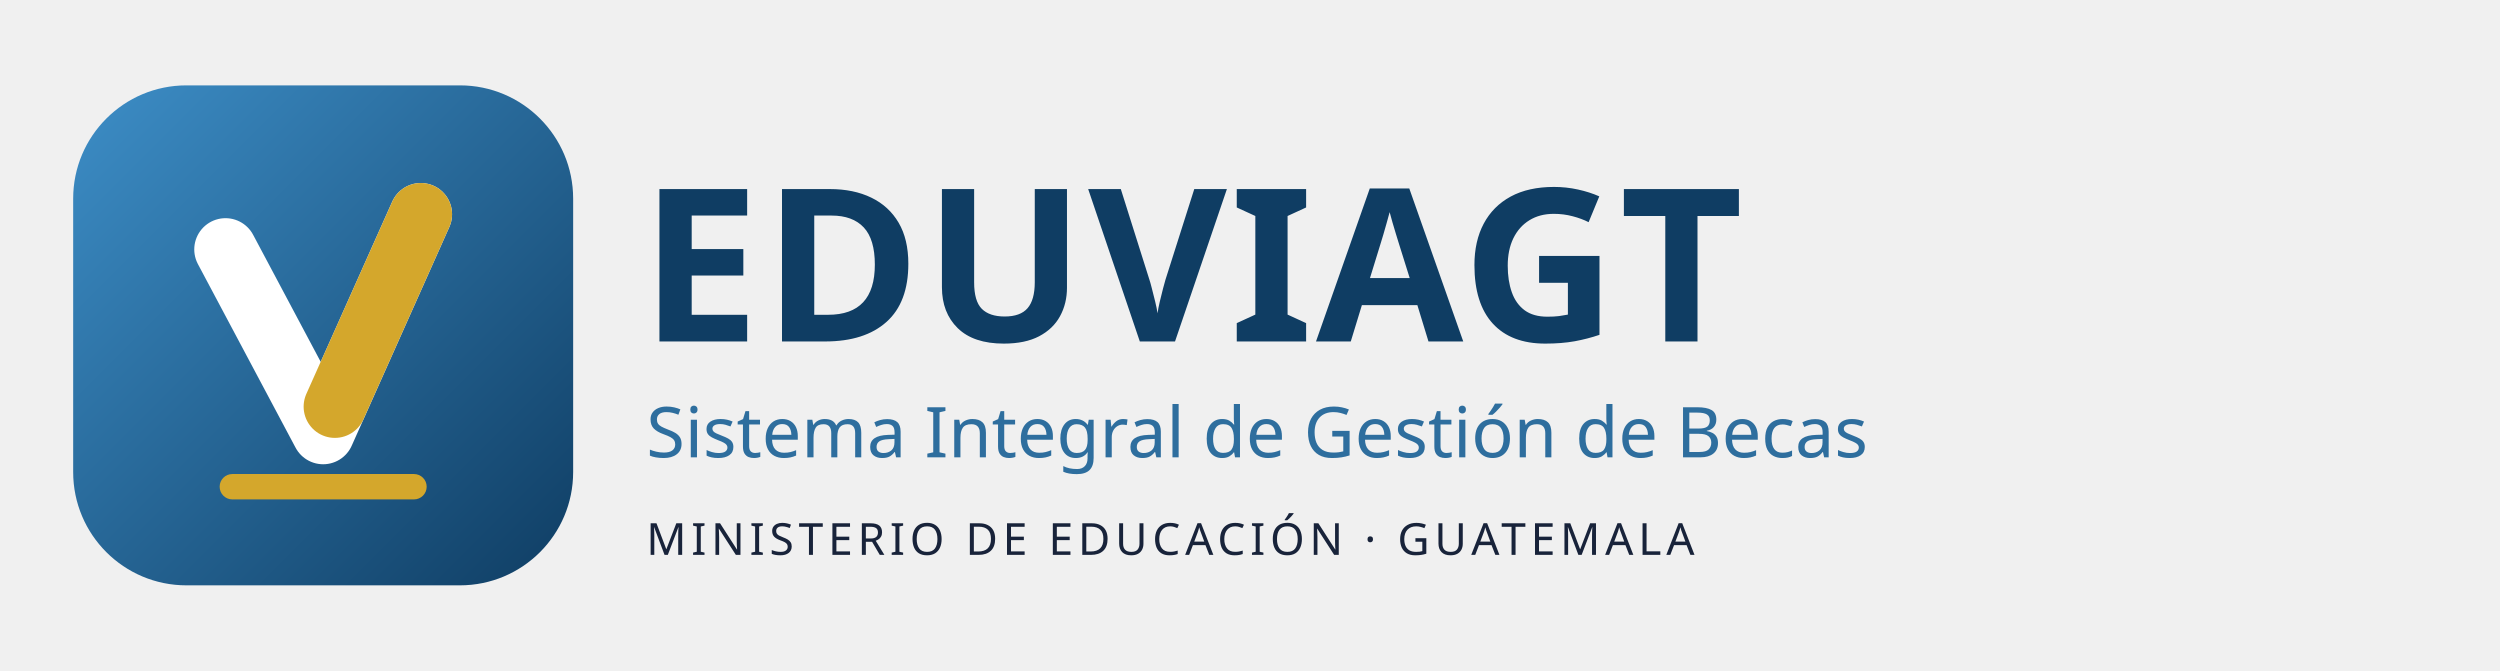
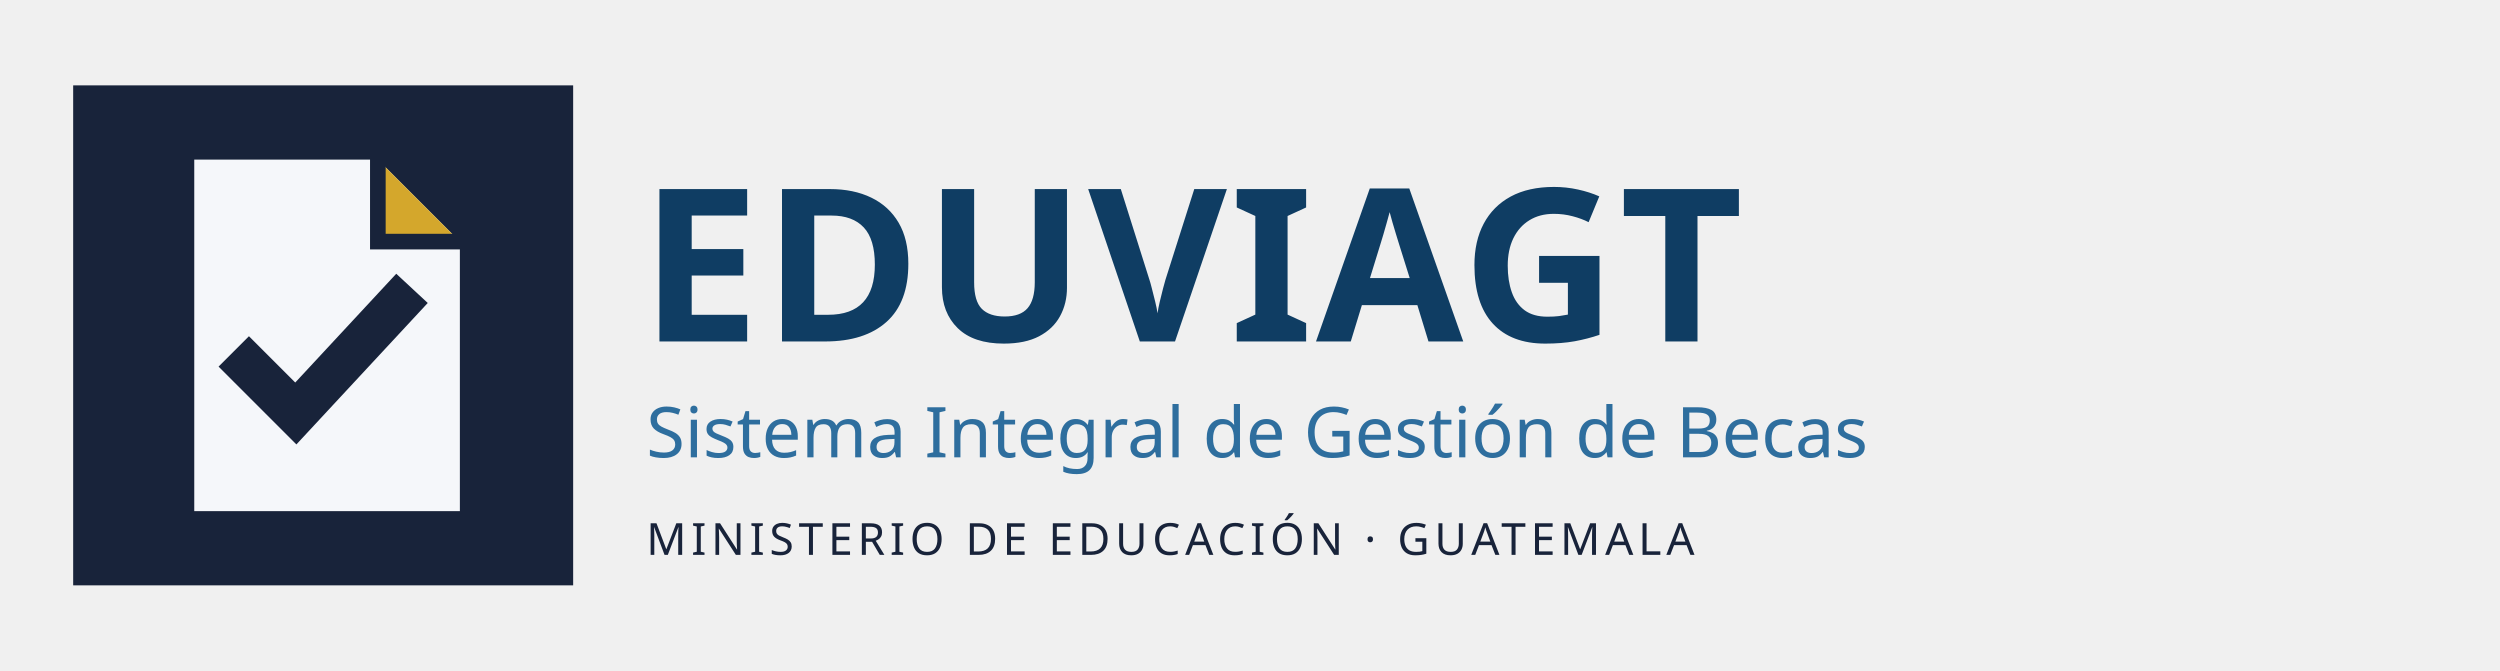
<svg xmlns="http://www.w3.org/2000/svg" width="820" height="220" viewBox="0 0 820 220" role="img" aria-label="EDUVIAGT — Sistema Integral de Gestión de Becas, Ministerio de Educación de Guatemala">
-   <defs>
-     <linearGradient id="g" x1="0" y1="0" x2="1" y2="1">
-       <stop offset="0" stop-color="#3D8EC7" />
-       <stop offset="1" stop-color="#0F3D63" />
-     </linearGradient>
-   </defs>
  <g transform="translate(24,28) scale(0.3203)">
-     <rect width="512" height="512" rx="116" fill="url(#g)" />
-     <path d="M156 168 L256 356 L356 132" fill="none" stroke="#FFFFFF" stroke-width="64" stroke-linecap="round" stroke-linejoin="round" />
-     <path d="M268 329 L356 132" fill="none" stroke="#D4A72C" stroke-width="64" stroke-linecap="round" />
-     <rect x="150" y="398" width="212" height="26" rx="13" fill="#D4A72C" />
+     <rect x="0" y="0" width="512" height="512" fill="#18233A" />
+     <path d="M124 76 L312 76 L396 160 L396 436 L124 436 Z" fill="#F5F7FA" />
+     <path d="M312 76 L396 160 L312 160 Z" fill="#D4A72C" />
+     <path d="M312 76 L312 160 L396 160" fill="none" stroke="#18233A" stroke-width="16" stroke-linecap="square" stroke-linejoin="miter" />
+     <path d="M180 288 L228 336 L332 224" fill="none" stroke="#18233A" stroke-width="44" stroke-linecap="square" stroke-linejoin="miter" />
  </g>
  <text x="210" y="112" font-family="Archivo Black, Arial Black, sans-serif" font-size="70" font-weight="900" letter-spacing="1" fill="#0F3D63">EDUVIAGT</text>
  <text x="212" y="150" font-family="Instrument Sans, Segoe UI, sans-serif" font-size="23" fill="#2E6E9E">Sistema Integral de Gestión de Becas</text>
  <text x="212" y="182" font-family="Instrument Sans, Segoe UI, sans-serif" font-size="14.5" letter-spacing="1.6" fill="#18233A">MINISTERIO DE EDUCACIÓN · GUATEMALA</text>
</svg>
